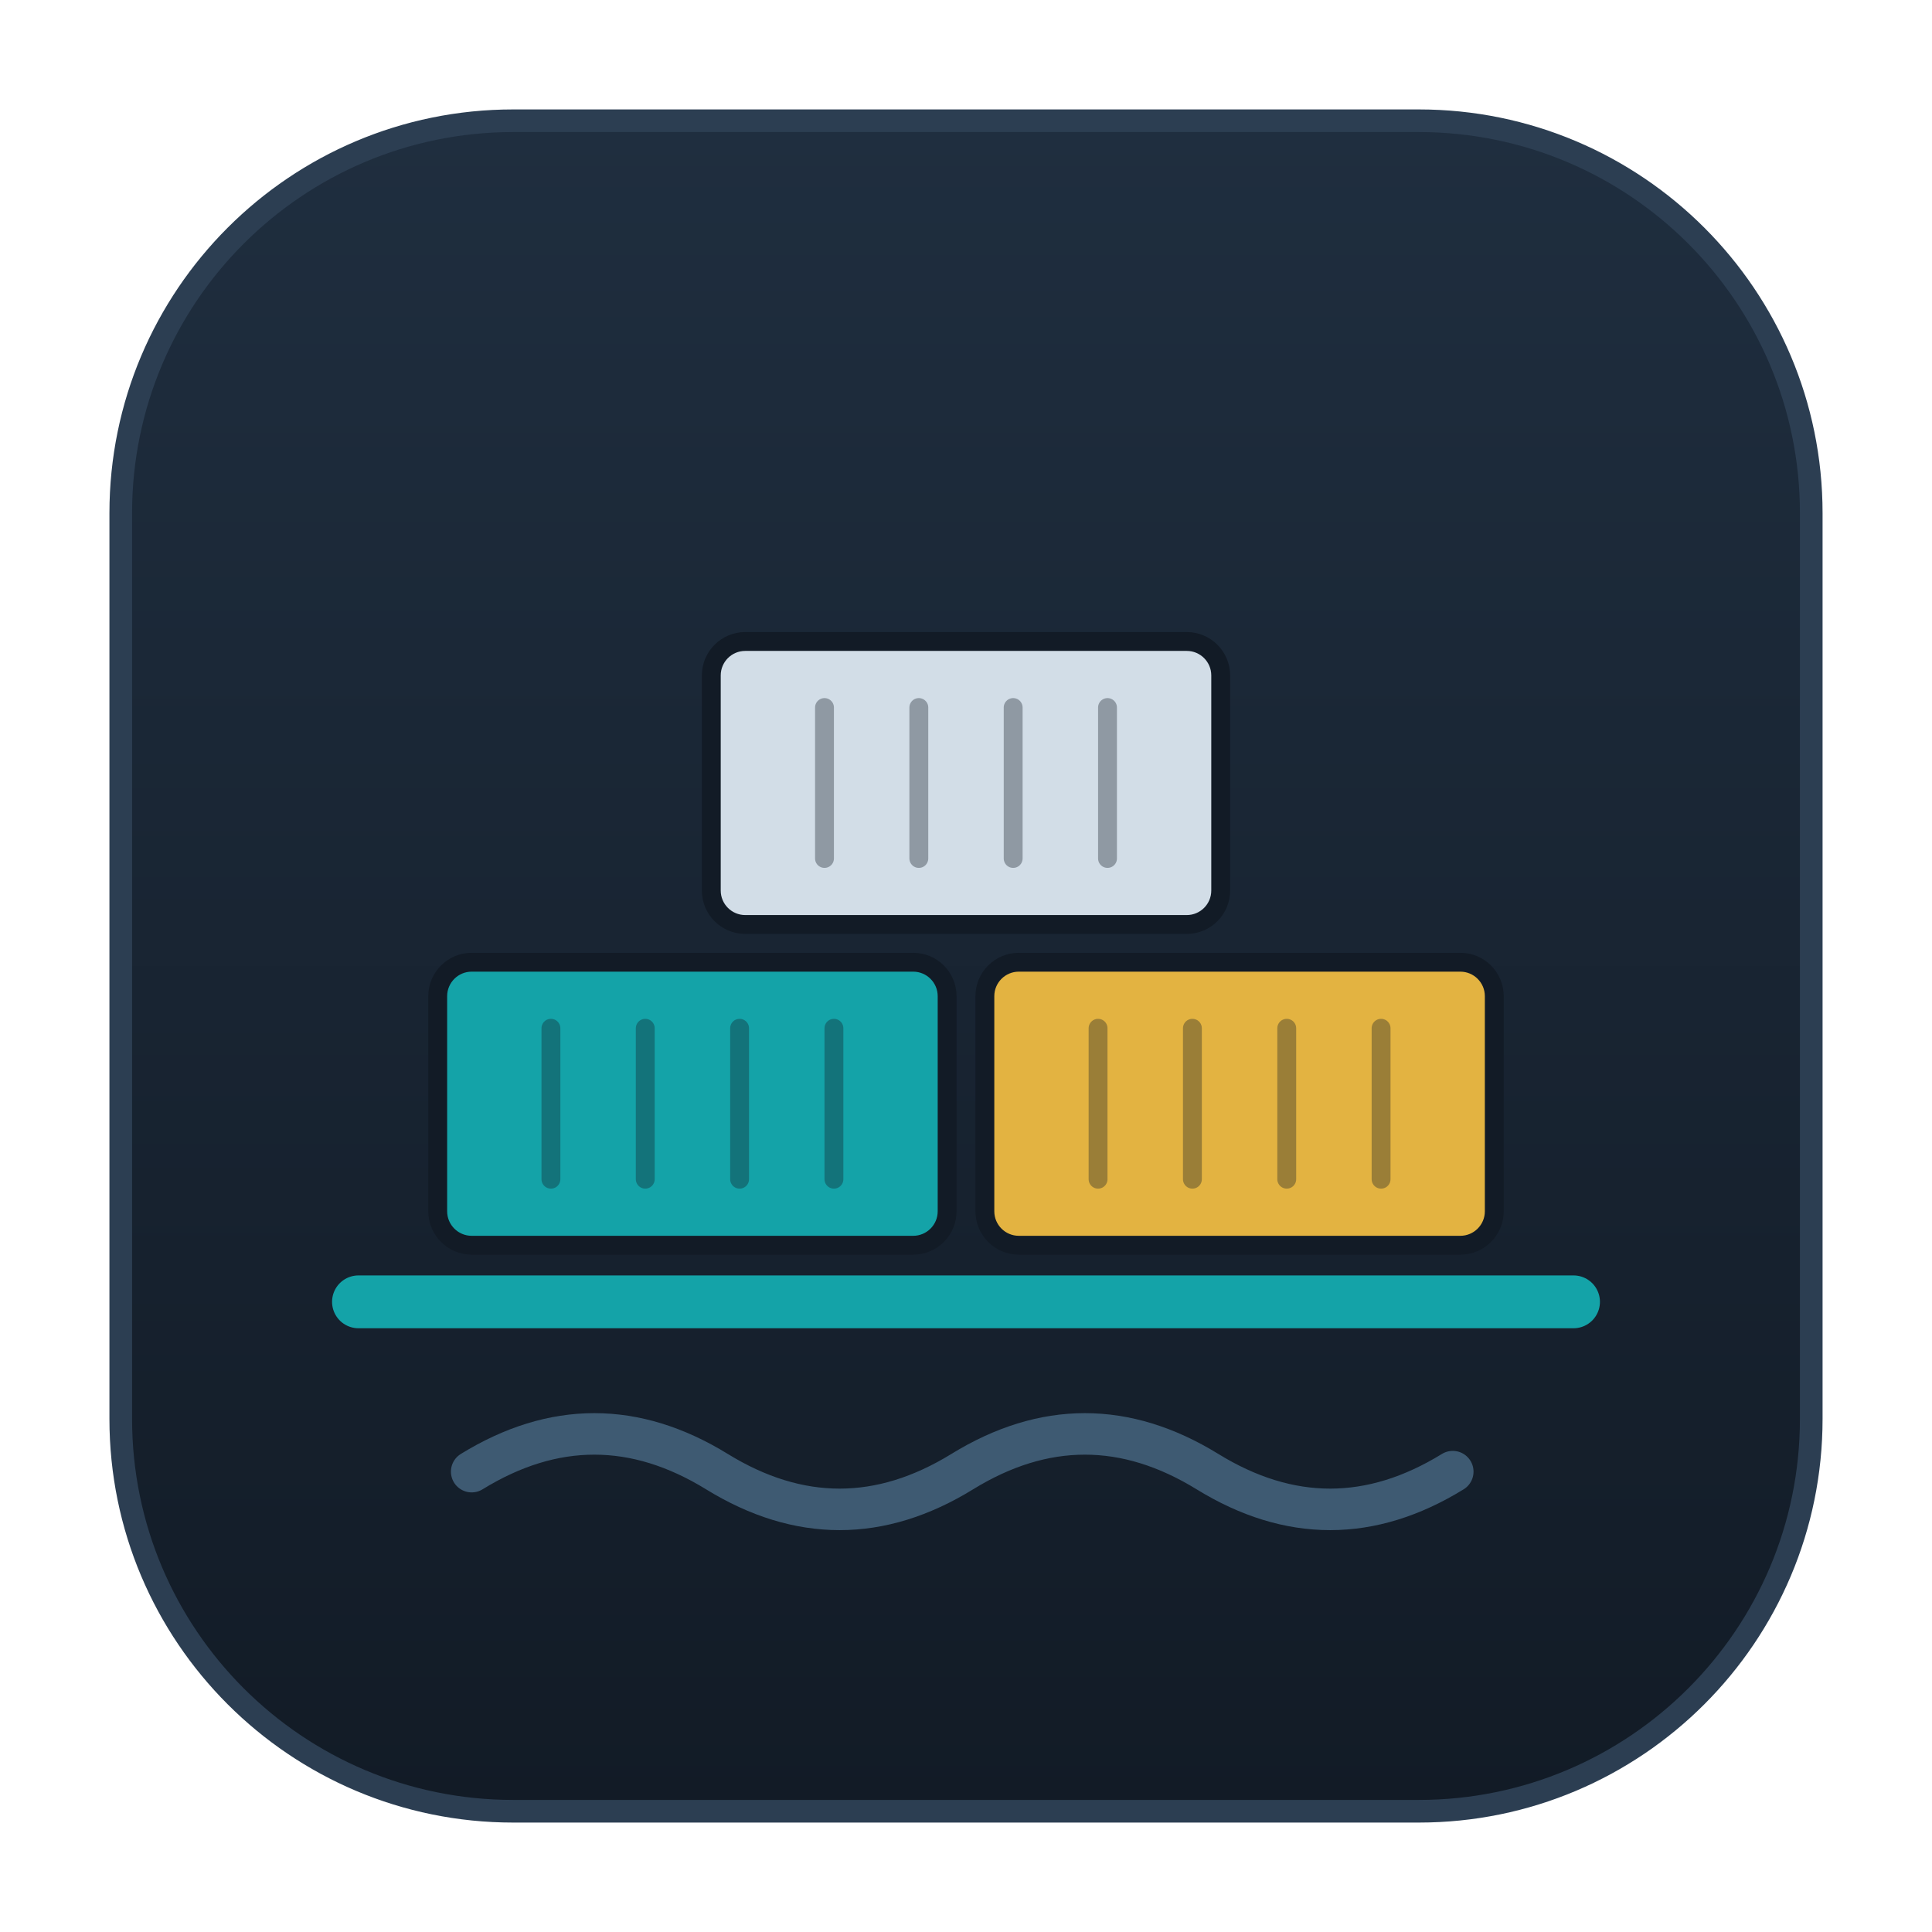
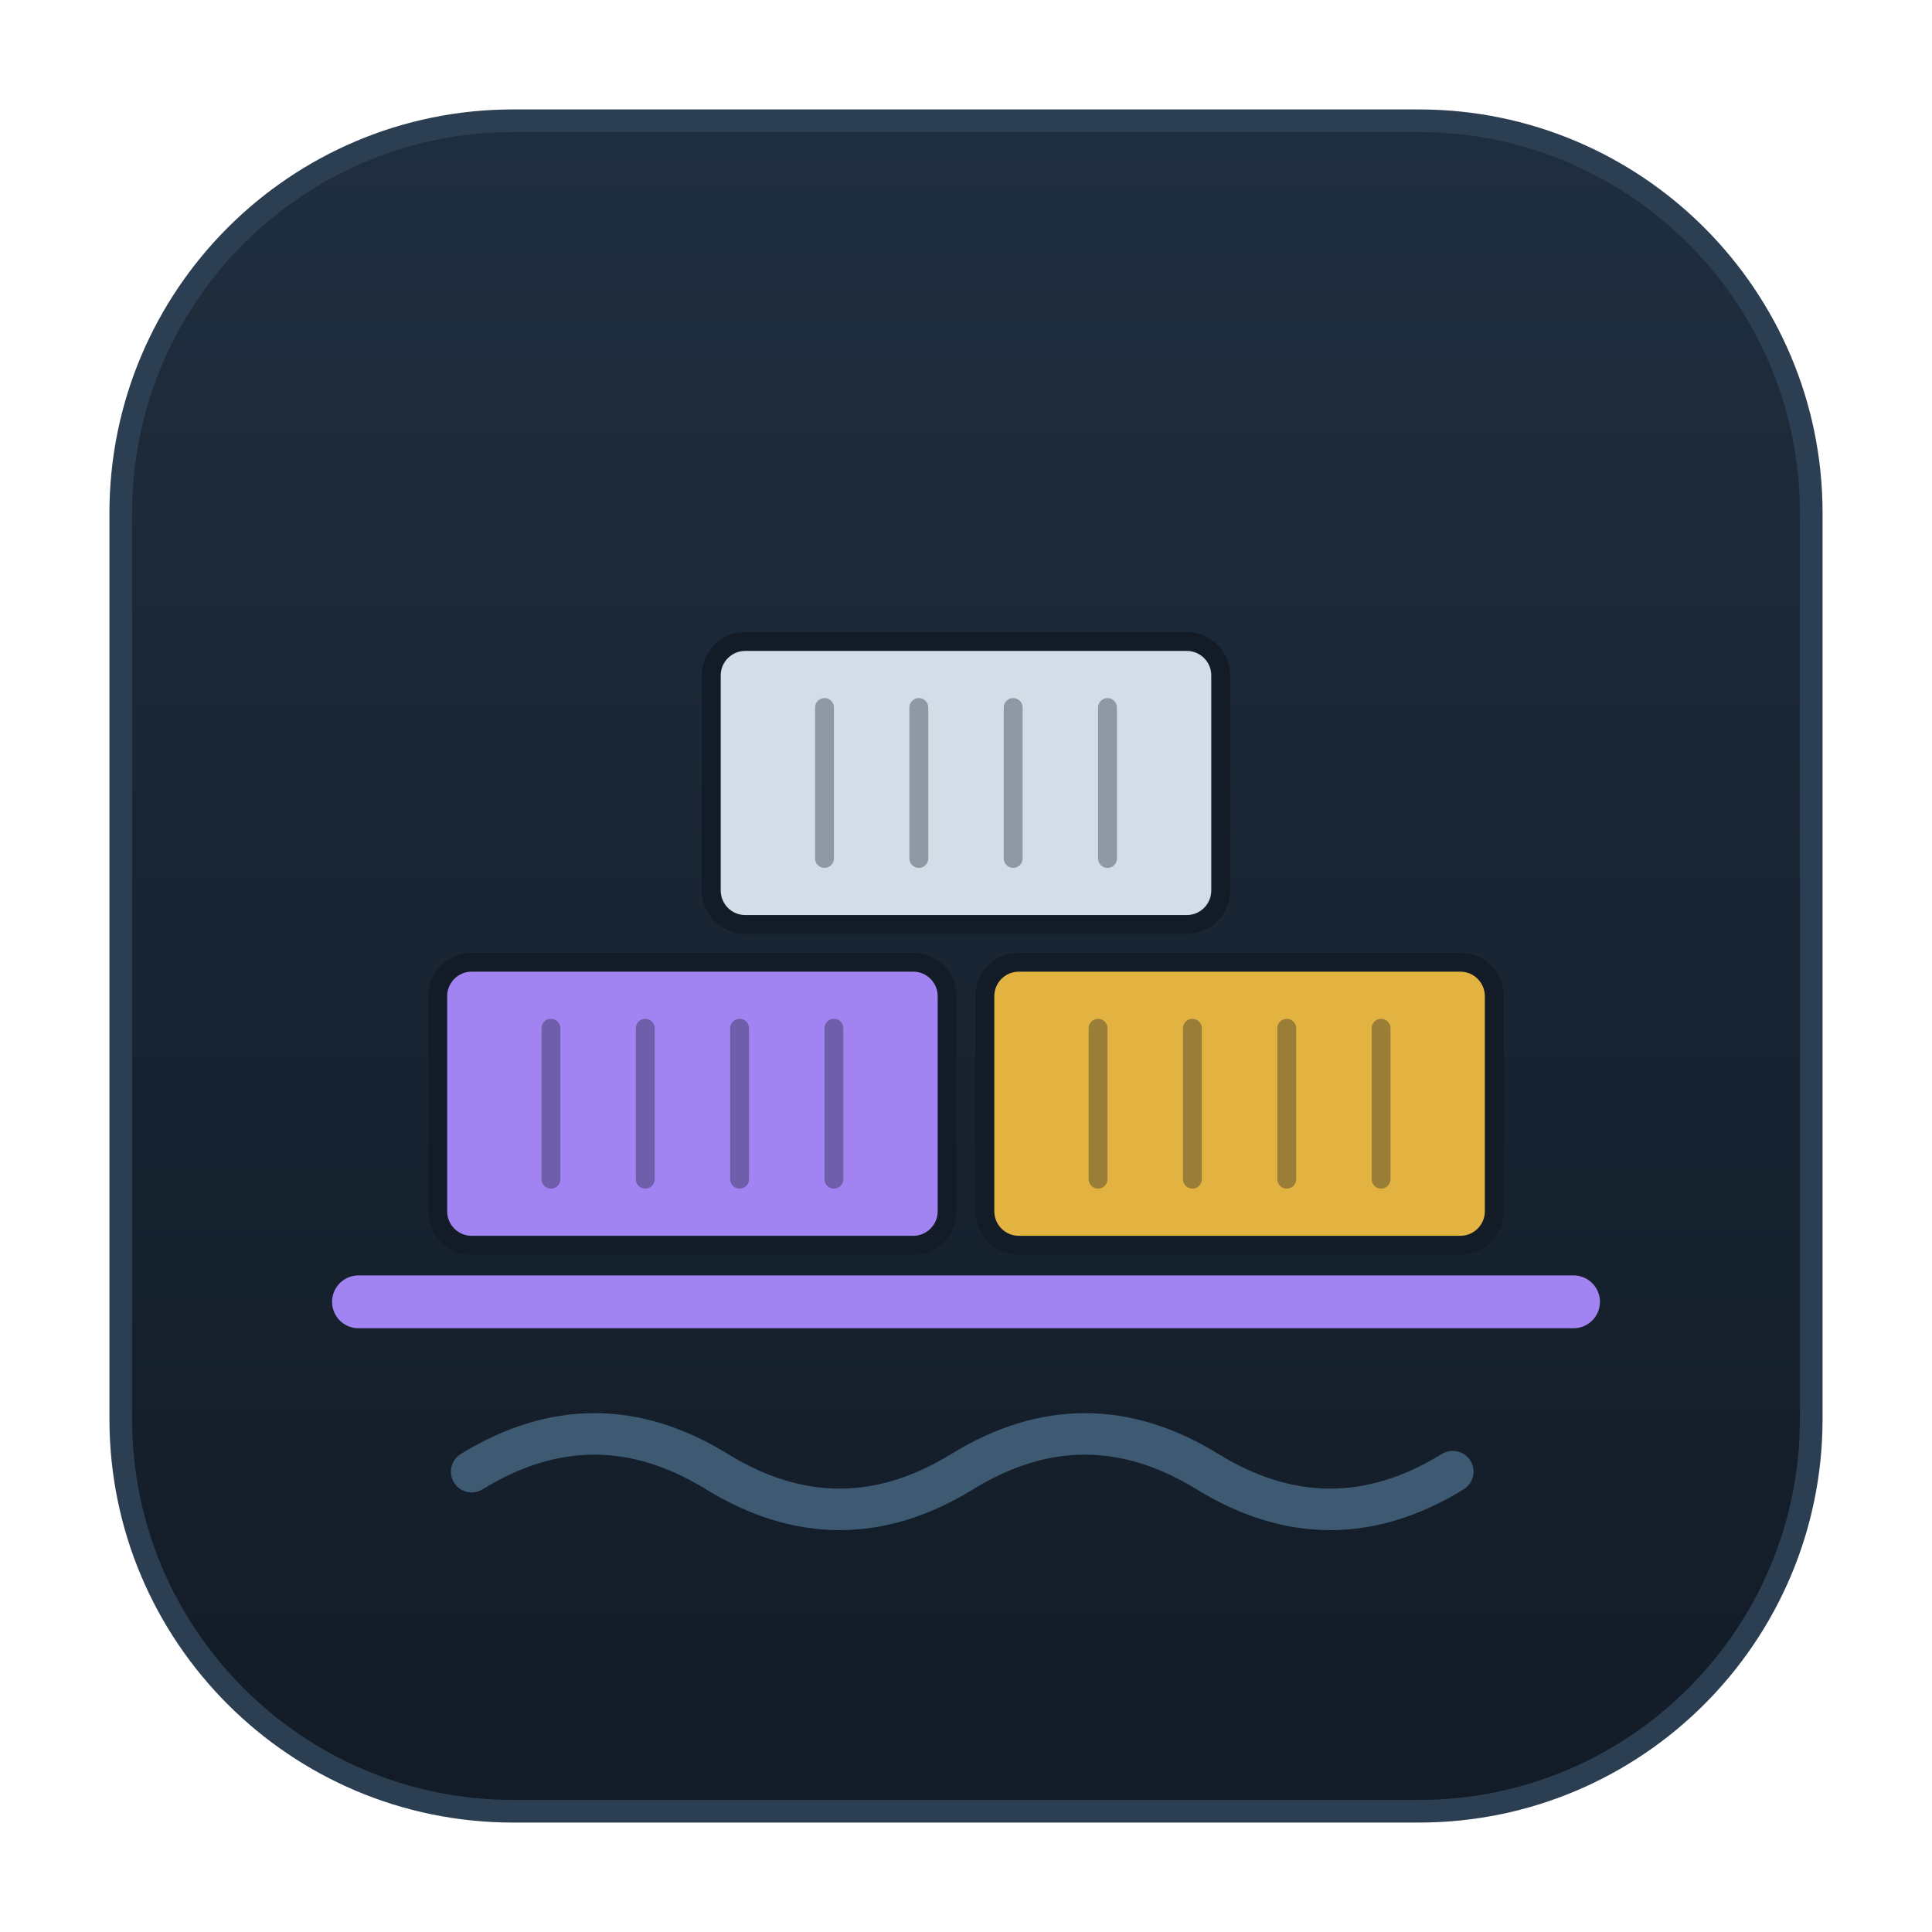
<svg xmlns="http://www.w3.org/2000/svg" viewBox="0 0 1024 1024">
  <defs>
    <linearGradient id="hull" x1="0" y1="0" x2="0" y2="1">
      <stop offset="0" stop-color="#1F2E3F" />
      <stop offset="1" stop-color="#121B26" />
    </linearGradient>
  </defs>
  <rect x="64" y="64" width="896" height="896" rx="208" fill="url(#hull)" />
  <rect x="64" y="64" width="896" height="896" rx="208" fill="none" stroke="#2C3E52" stroke-width="12" />
-   <path d="M190 690 H834" stroke="#14A3A8" stroke-width="28" stroke-linecap="round" />
+   <path d="M190 690 H834" stroke="#A184F2" stroke-width="28" stroke-linecap="round" />
  <g stroke="#121B26" stroke-width="10">
-     <rect x="232" y="510" width="270" height="150" rx="18" fill="#14A3A8" />
+     <rect x="232" y="510" width="270" height="150" rx="18" fill="#A184F2" />
    <rect x="522" y="510" width="270" height="150" rx="18" fill="#E3B341" />
    <rect x="377" y="340" width="270" height="150" rx="18" fill="#D2DDE7" />
  </g>
  <g stroke="#121B26" stroke-opacity=".35" stroke-width="10" stroke-linecap="round">
    <path d="M292 545v80M342 545v80M392 545v80M442 545v80" />
    <path d="M582 545v80M632 545v80M682 545v80M732 545v80" />
    <path d="M437 375v80M487 375v80M537 375v80M587 375v80" />
  </g>
  <path d="M250 780 q65 -40 130 0 t130 0 t130 0 t130 0" fill="none" stroke="#3E5A72" stroke-width="22" stroke-linecap="round" />
</svg>
